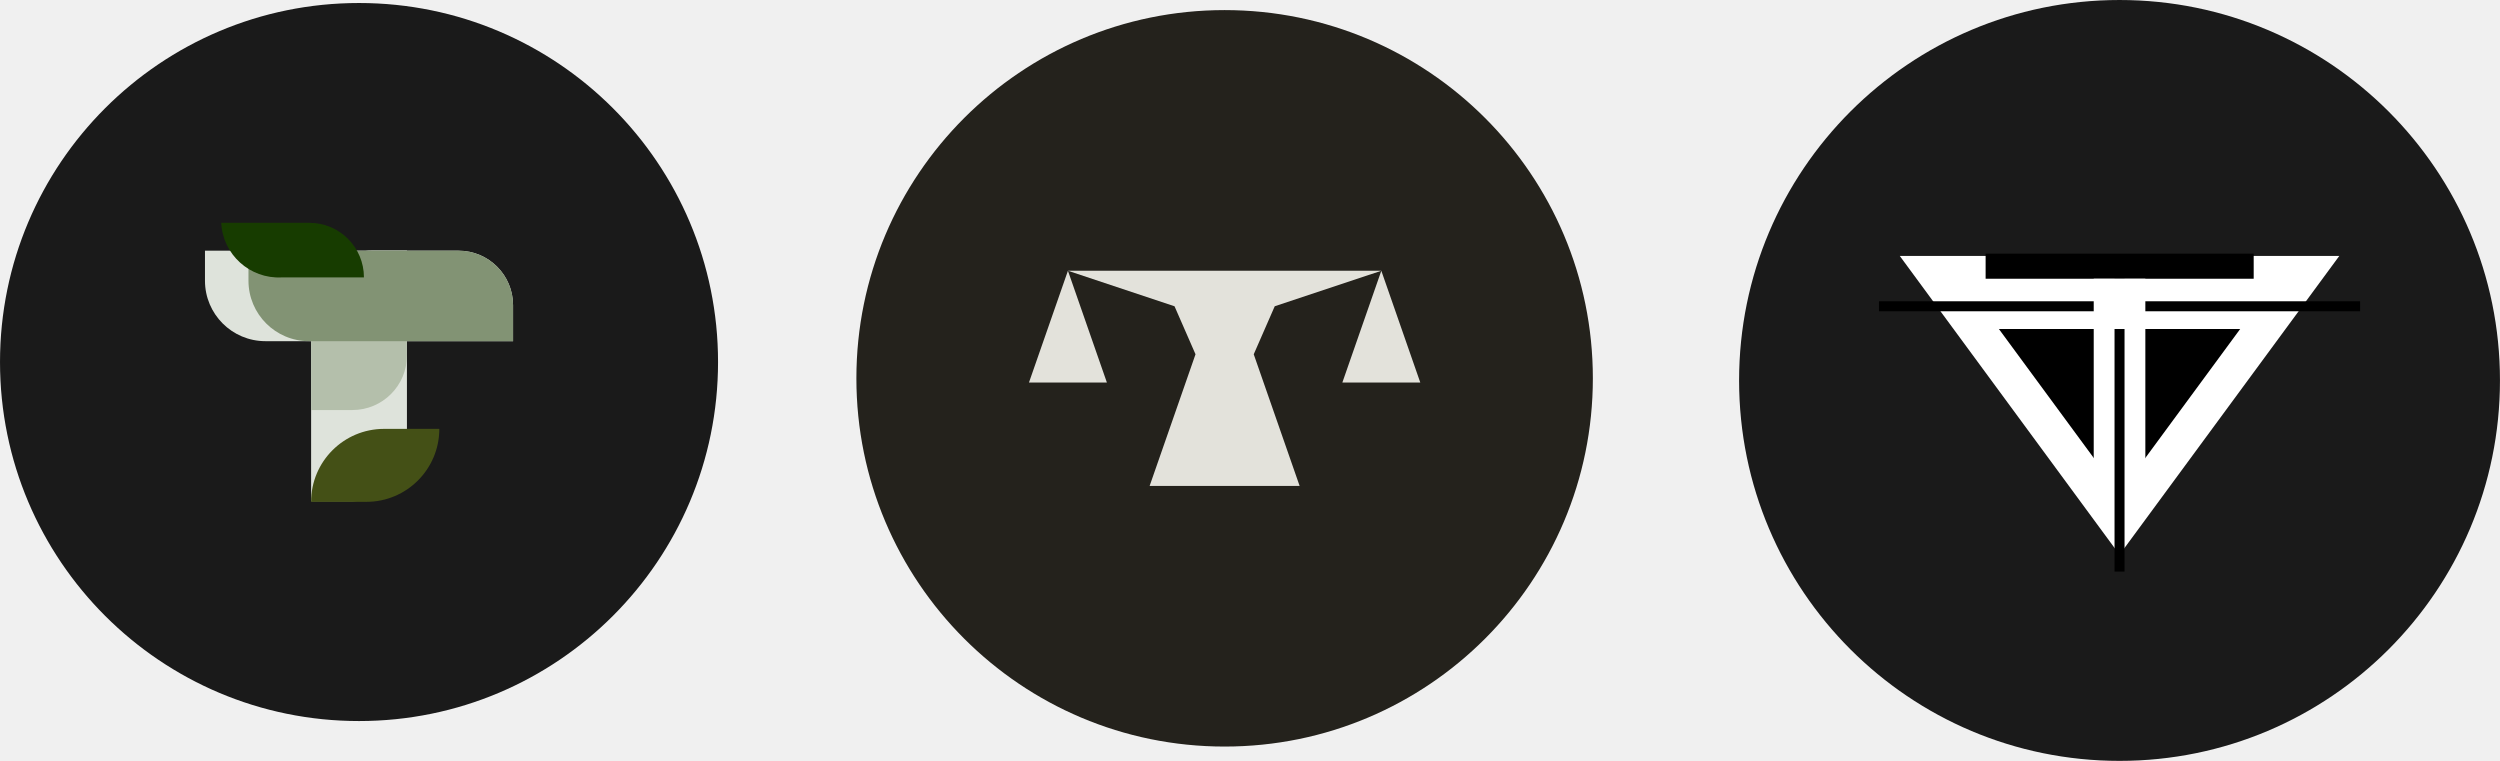
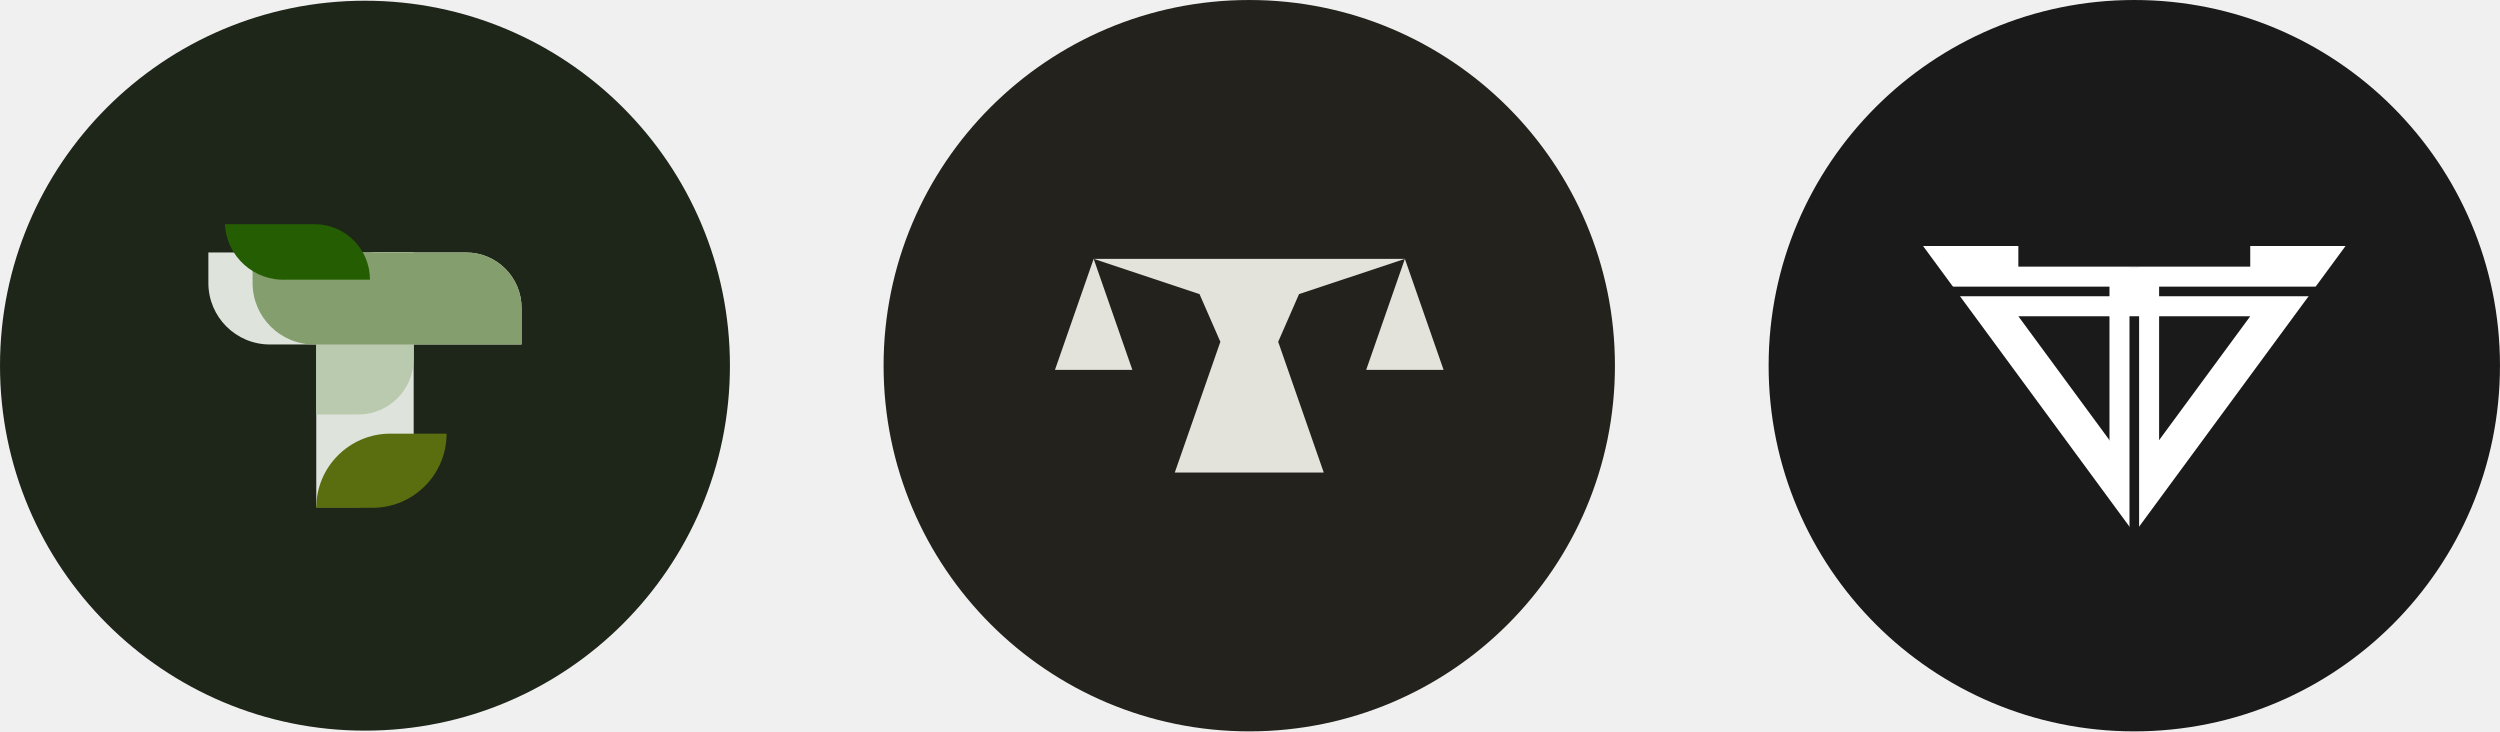
- <svg xmlns="http://www.w3.org/2000/svg" id="svg8" version="1.1" viewBox="0 0 120.696 36.735" height="138.839" width="456.172">
+ <svg xmlns="http://www.w3.org/2000/svg" id="svg8" version="1.1" viewBox="0 0 125.567 36.735" height="138.839" width="474.583">
  <defs id="defs2">
    </defs>
-   <g id="layer1" transform="translate(-12.41261,-21.42175)">
-     <g id="g1582" transform="translate(-7.839521)">
-       <circle r="18.367" cy="39.789" cx="122.58" id="path1025" style="opacity:1;fill:#1a1a1a;fill-opacity:1;stroke:none;stroke-width:2.437;stroke-miterlimit:4;stroke-dasharray:none" />
-       <circle transform="rotate(-90)" r="17.333" cy="37.585" cx="-38.9" id="path939" style="opacity:1;fill:#1a1a1a;fill-opacity:1;stroke:none;stroke-width:6.738" />
-       <g transform="matrix(0.08917035,0,0,0.08917035,11.402,28.99299)" id="g955" style="stroke-width:6.572">
-         <path d="m 210.22,50.822 h 137.287 a 29.525,29.525 45 0 1 29.525,29.525 V 99.811 H 242.96 A 32.741,32.741 45 0 1 210.22,67.071 Z" style="opacity:1;fill:#dee3db;fill-opacity:1;stroke:none;stroke-width:41.708" id="path1070" width="166.812" height="48.989" x="210.22" y="50.822" />
-         <path d="M 50.822,-319.567 H 156.951 a 29.525,29.525 45 0 1 29.525,29.525 v 22.358 H 83.563 a 32.741,32.741 45 0 1 -32.741,-32.741 z" style="opacity:1;fill:#dee3db;fill-opacity:1;stroke:none;stroke-width:38.707" id="path1076" width="135.654" height="51.883" x="50.822" y="-319.567" transform="rotate(90)" />
-         <path transform="rotate(90)" y="-319.567" x="50.822" height="51.883" width="86.275" id="path874" style="opacity:1;fill:#b4bfab;fill-opacity:1;stroke:none;stroke-width:30.868" d="m 50.822,-319.567 h 56.75 a 29.525,29.525 45 0 1 29.525,29.525 v 22.358 H 83.563 a 32.741,32.741 45 0 1 -32.741,-32.741 z" />
-         <path y="50.822" x="233.772" height="48.989" width="143.259" id="path860" style="opacity:1;fill:#829374;fill-opacity:1;stroke:none;stroke-width:38.652" d="m 233.772,50.822 h 113.734 a 29.525,29.525 45 0 1 29.525,29.525 V 99.811 H 266.513 A 32.741,32.741 45 0 1 233.772,67.071 Z" />
-         <path id="path882" style="opacity:1;fill:#445016;fill-opacity:1;stroke:none;stroke-width:51.792" d="m 307.08,147.298 a 39.506,39.506 0 0 0 -39.403,39.506 h 29.917 a 39.506,39.506 0 0 0 39.506,-39.506 h -29.917 a 39.506,39.506 0 0 0 -0.103,0 z" />
-         <path style="opacity:1;fill:#173c00;fill-opacity:1;stroke:none;stroke-width:22.051" id="rect856" width="77.28" height="29.557" x="219.008" y="35.734" d="m 219.008,35.734 h 47.755 a 29.525,29.525 45 0 1 29.525,29.525 v 0.032 H 251.748 A 31.189,31.189 42.075 0 1 219.008,35.734 Z" />
+   <g id="layer1" transform="translate(-7.541538,-21.42175)">
+     <g id="g1" style="stroke-width:1;stroke-dasharray:none">
+       <circle transform="rotate(-90)" r="18.331" cy="25.872" cx="-39.789" id="path939" style="fill:#1e2519;fill-opacity:1;stroke:none;stroke-width:1;stroke-dasharray:none" />
+       <g transform="matrix(0.09430602,0,0,0.09430602,-1.818299,29.31117)" id="g955" style="stroke-width:10.605;stroke-dasharray:none">
+         <path d="m 210.22,50.822 h 137.287 a 29.525,29.525 45 0 1 29.525,29.525 V 99.811 H 242.96 A 32.741,32.741 45 0 1 210.22,67.071 Z" style="opacity:1;fill:#dee3db;fill-opacity:1;stroke:none;stroke-width:10.605;stroke-dasharray:none" id="path1070" width="166.812" height="48.989" x="210.22" y="50.822" />
+         <path d="M 50.822,-319.567 H 156.951 a 29.525,29.525 45 0 1 29.525,29.525 v 22.358 H 83.563 a 32.741,32.741 45 0 1 -32.741,-32.741 z" style="opacity:1;fill:#dee3db;fill-opacity:1;stroke:none;stroke-width:10.605;stroke-dasharray:none" id="path1076" width="135.654" height="51.883" x="50.822" y="-319.567" transform="rotate(90)" />
+         <path transform="rotate(90)" y="-319.567" x="50.822" height="51.883" width="86.275" id="path874" style="opacity:1;fill:#bacaae;fill-opacity:1;stroke:none;stroke-width:10.605;stroke-dasharray:none" d="m 50.822,-319.567 h 56.75 a 29.525,29.525 45 0 1 29.525,29.525 v 22.358 H 83.563 a 32.741,32.741 45 0 1 -32.741,-32.741 z" />
+         <path y="50.822" x="233.772" height="48.989" width="143.259" id="path860" style="opacity:1;fill:#849e6e;fill-opacity:1;stroke:none;stroke-width:10.605;stroke-dasharray:none" d="m 233.772,50.822 h 113.734 a 29.525,29.525 45 0 1 29.525,29.525 V 99.811 H 266.513 A 32.741,32.741 45 0 1 233.772,67.071 Z" />
+         <path id="path882" style="opacity:1;fill:#5a6e10;fill-opacity:1;stroke:none;stroke-width:10.605;stroke-dasharray:none" d="m 307.08,147.298 a 39.506,39.506 0 0 0 -39.403,39.506 h 29.917 a 39.506,39.506 0 0 0 39.506,-39.506 h -29.917 a 39.506,39.506 0 0 0 -0.103,0 z" />
+         <path style="opacity:1;fill:#255e02;fill-opacity:1;stroke:none;stroke-width:10.605;stroke-dasharray:none" id="rect856" width="77.28" height="29.557" x="219.008" y="35.734" d="m 219.008,35.734 h 47.755 a 29.525,29.525 45 0 1 29.525,29.525 v 0.032 H 251.748 A 31.189,31.189 42.075 0 1 219.008,35.734 Z" />
      </g>
-       <circle r="17.778" cy="39.687" cx="79.375" id="path889" style="opacity:1;fill:#24221c;fill-opacity:1;stroke:none;stroke-width:3.583" />
-       <g id="g975" transform="matrix(0.1521529,0,0,0.1521529,-6.345421,18.27842)" style="stroke-width:6.572">
-         <path d="m 513.663,142.035 h 12.362 l -12.362,-35.464 -12.362,35.464 z" style="fill:#e3e2db;fill-opacity:1;stroke:none;stroke-width:3.15" id="path932" />
-         <path id="path910" style="fill:#e3e2db;fill-opacity:1;stroke:none;stroke-width:3.15" d="m 613.104,142.035 h 12.362 l -12.362,-35.464 -12.362,35.464 z" />
-         <path id="path894" style="fill:#e3e2db;fill-opacity:1;stroke:none;stroke-width:6.063" d="m 513.663,106.572 33.822,11.267 6.661,15.235 -14.56,41.771 h 23.798 23.798 l -14.56,-41.771 6.661,-15.234 33.822,-11.267 h -49.72 z" />
+     </g>
+     <g id="g2" style="stroke-width:1;stroke-dasharray:none" transform="translate(-1.247081)">
+       <circle r="18.367" cy="39.789" cx="71.535" id="path889" style="fill:#24221c;fill-opacity:1;stroke:none;stroke-width:1;stroke-dasharray:none" />
+       <g id="g975" transform="matrix(0.1571963,0,0,0.1571963,-17.02631,17.67034)" style="stroke-width:6.362;stroke-dasharray:none">
+         <path d="m 513.663,142.035 h 12.362 l -12.362,-35.464 -12.362,35.464 z" style="fill:#e3e2db;fill-opacity:1;stroke:none;stroke-width:6.362;stroke-dasharray:none" id="path932" />
+         <path id="path910" style="fill:#e3e2db;fill-opacity:1;stroke:none;stroke-width:6.362;stroke-dasharray:none" d="m 613.104,142.035 h 12.362 l -12.362,-35.464 -12.362,35.464 z" />
+         <path id="path894" style="fill:#e3e2db;fill-opacity:1;stroke:none;stroke-width:6.362;stroke-dasharray:none" d="m 513.663,106.572 33.822,11.267 6.661,15.235 -14.56,41.771 h 23.798 23.798 l -14.56,-41.771 6.661,-15.234 33.822,-11.267 h -49.72 z" />
      </g>
-       <g transform="matrix(0.1521529,0,0,0.1521529,-53.67027,19.47566)" id="g1041" style="stroke-width:6.572">
-         <g id="g1023" transform="matrix(0.2570422,0,0,0.2570422,1045.526,-8.41714)" style="stroke-width:6.572">
-           <path id="path997" style="opacity:1;fill:#ffffff;fill-opacity:1;stroke:none;stroke-width:41.708" d="M 167.764,398.448 H 710.322 L 439.043,767.292 Z" />
-           <path d="M 290.137,488.656 H 587.949 L 439.043,691.116 Z" style="opacity:1;fill:#000000;fill-opacity:1;stroke:none;stroke-width:22.894" id="rect994" />
-           <rect y="476.963" x="407.179" height="226.959" width="63.727" id="rect999" style="opacity:1;fill:#ffffff;fill-opacity:1;stroke:none;stroke-width:43.541" />
-           <rect style="opacity:1;fill:#000000;fill-opacity:1;stroke:none;stroke-width:41.708" id="rect1003" width="330.913" height="30.987" x="273.73" y="395.606" />
-           <rect y="432.871" x="426.592" height="12.344" width="361.506" id="rect1007" style="opacity:1;fill:#000000;fill-opacity:1;stroke:none;stroke-width:27.515" transform="matrix(0,1,1,0,0,0)" />
-           <rect transform="scale(-1,1)" style="opacity:1;fill:#000000;fill-opacity:1;stroke:none;stroke-width:35.267" id="rect1005" width="593.918" height="12.344" x="-736.002" y="454.412" />
-           <path d="m 407.179,426.592 h 63.727 v 62.063 h -63.727 z" style="opacity:1;fill:#ffffff;fill-opacity:1;stroke:none;stroke-width:49.298;stroke-miterlimit:4;stroke-dasharray:none" id="rect1011" />
+     </g>
+     <g id="g3" style="stroke-width:1;stroke-dasharray:none">
+       <circle r="18.367" cy="39.789" cx="114.741" id="path1025" style="fill:#1a1a1a;fill-opacity:1;stroke:none;stroke-width:1;stroke-miterlimit:4;stroke-dasharray:none" />
+       <g transform="matrix(0.1521529,0,0,0.1521529,-61.50979,19.47566)" id="g1041" style="stroke-width:6.573;stroke-dasharray:none">
+         <g id="g1023" transform="matrix(0.2570422,0,0,0.2570422,1045.526,-8.41714)" style="stroke-width:25.572;stroke-dasharray:none">
+           <path id="path997" style="opacity:1;fill:#ffffff;fill-opacity:1;stroke:none;stroke-width:25.572;stroke-dasharray:none" d="M 167.764,398.448 H 710.322 L 439.043,767.292 Z" />
+           <path d="M 290.137,488.656 H 587.949 L 439.043,691.116 Z" style="opacity:1;fill:#1a1a1a;fill-opacity:1;stroke:none;stroke-width:25.572;stroke-dasharray:none" id="rect994" />
+           <rect y="476.963" x="407.179" height="226.959" width="63.727" id="rect999" style="opacity:1;fill:#ffffff;fill-opacity:1;stroke:none;stroke-width:25.572;stroke-dasharray:none" />
+           <rect style="opacity:1;fill:#1a1a1a;fill-opacity:1;stroke:none;stroke-width:25.572;stroke-dasharray:none" id="rect1003" width="297.812" height="30.987" x="290.137" y="393.942" />
+           <rect y="432.871" x="426.592" height="12.344" width="361.506" id="rect1007" style="opacity:1;fill:#1a1a1a;fill-opacity:1;stroke:none;stroke-width:25.572;stroke-dasharray:none" transform="matrix(0,1,1,0,0,0)" />
+           <rect transform="scale(-1,1)" style="opacity:1;fill:#1a1a1a;fill-opacity:1;stroke:none;stroke-width:25.572;stroke-dasharray:none" id="rect1005" width="593.918" height="12.344" x="-736.002" y="450.62" />
+           <path d="m 407.179,426.592 h 63.727 v 62.063 h -63.727 z" style="opacity:1;fill:#ffffff;fill-opacity:1;stroke:none;stroke-width:25.572;stroke-miterlimit:4;stroke-dasharray:none" id="rect1011" />
        </g>
      </g>
    </g>
  </g>
</svg>
